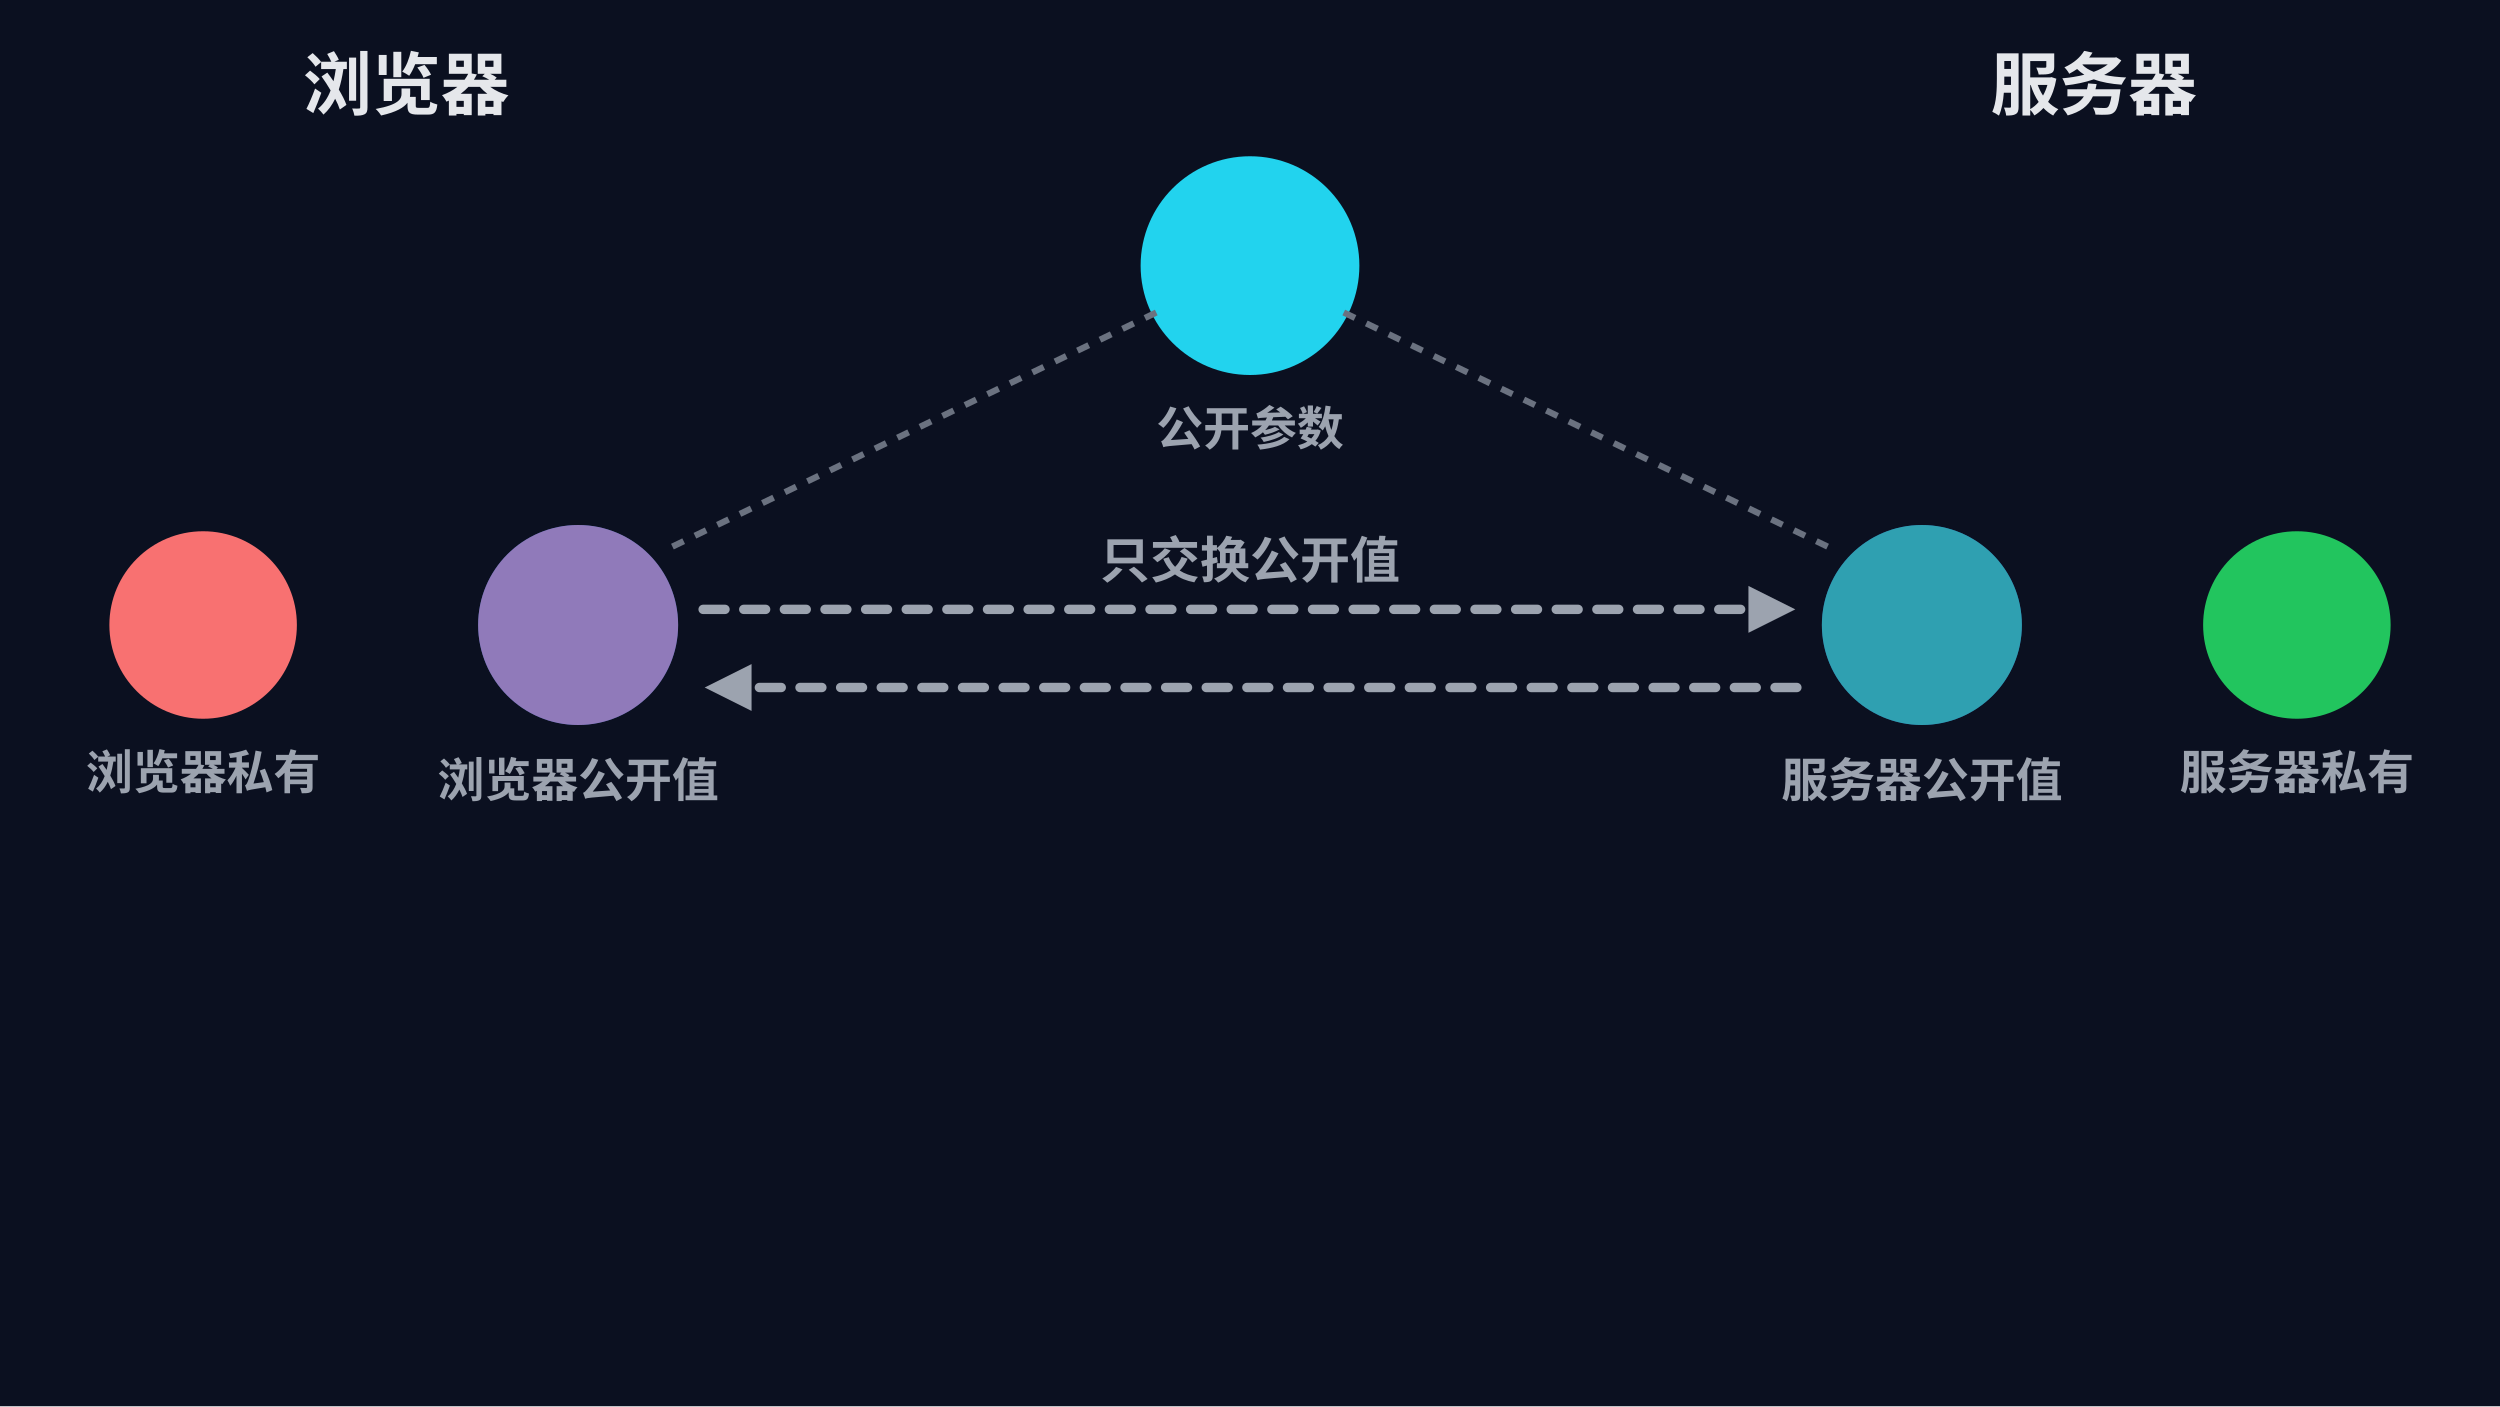
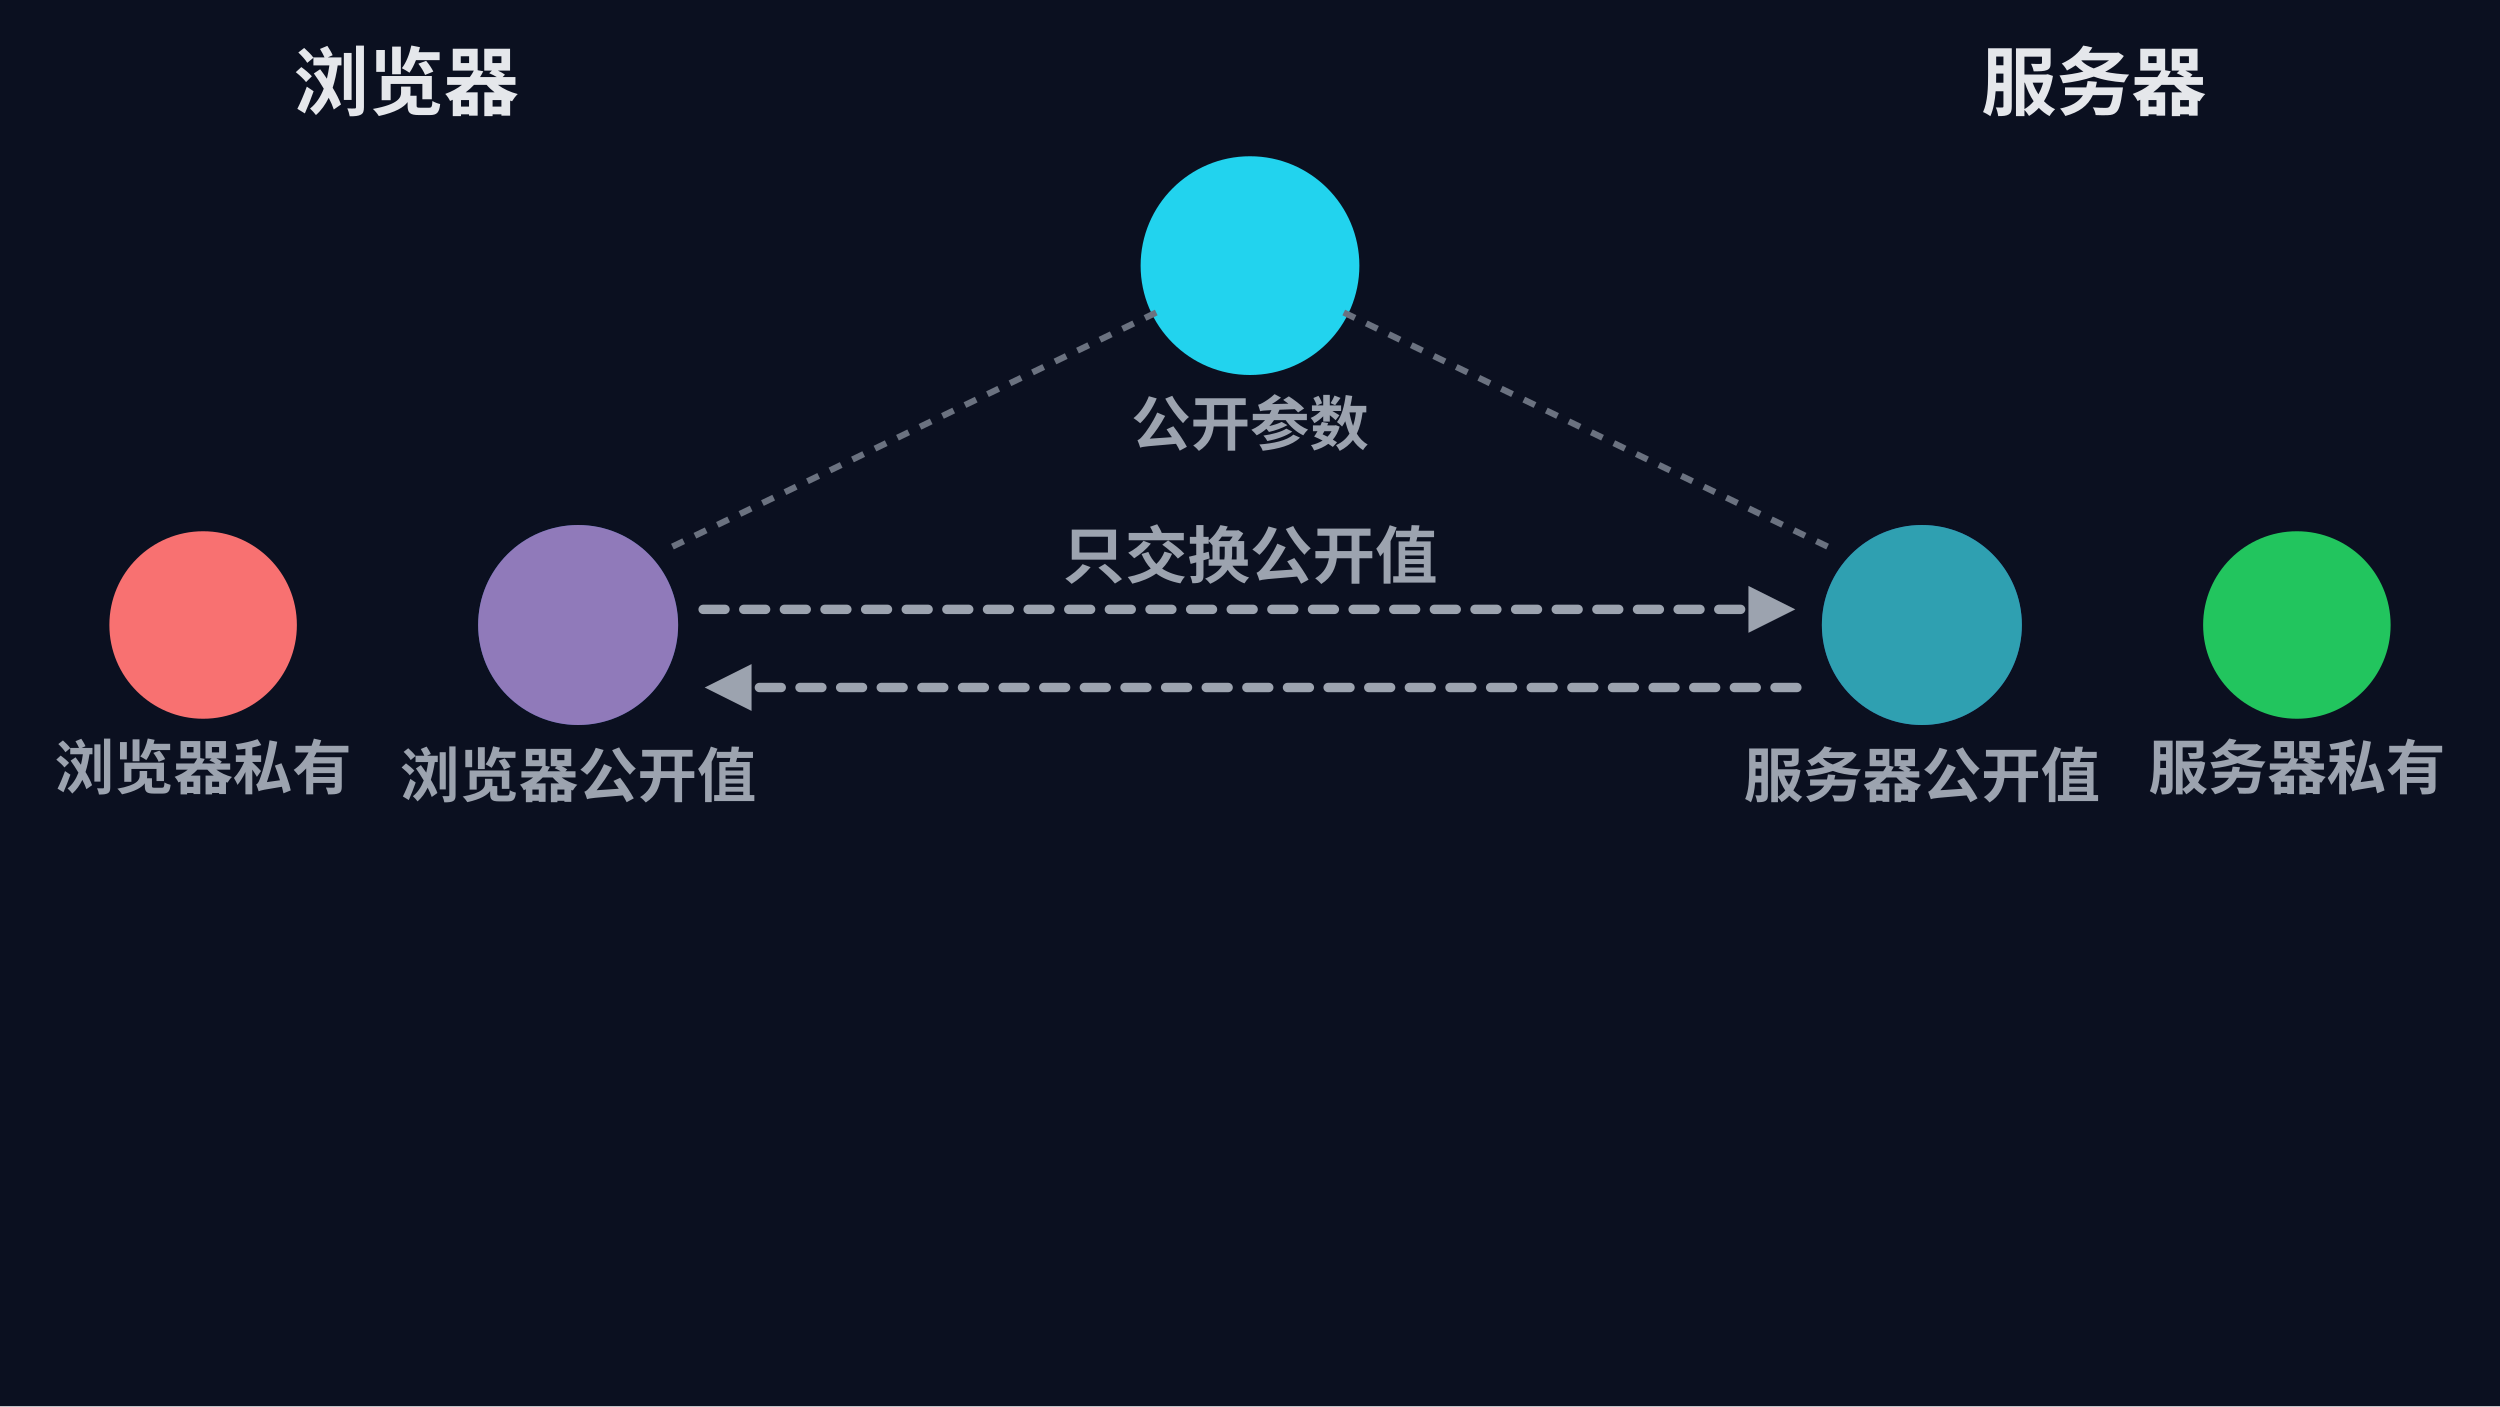
<svg xmlns="http://www.w3.org/2000/svg" viewBox="0 0 1600 900" width="1600" height="900">
  <rect width="1600" height="900" fill="#0B1020" />
  <defs>
    <marker id="ah" viewBox="0 0 10 10" refX="7" refY="5" markerWidth="5" markerHeight="5" orient="auto">
      <path d="M0 0 L10 5 L0 10z" fill="#9CA3AF" />
    </marker>
  </defs>
-   <text x="260" y="70" text-anchor="middle" font-family="system-ui, -apple-system, 'PingFang SC', 'Noto Sans CJK SC', sans-serif" font-size="44" font-weight="600" fill="#E5E7EB">浏览器</text>
-   <text x="1340" y="70" text-anchor="middle" font-family="system-ui, -apple-system, 'PingFang SC', 'Noto Sans CJK SC', sans-serif" font-size="44" font-weight="600" fill="#E5E7EB">服务器</text>
+   <text x="260" y="70" text-anchor="middle" font-family="system-ui, -apple-system, 'PingFang SC', 'Noto Sans CJK SC', sans-serif" font-size="48" font-weight="600" fill="#E5E7EB">浏览器</text>
+   <text x="1340" y="70" text-anchor="middle" font-family="system-ui, -apple-system, 'PingFang SC', 'Noto Sans CJK SC', sans-serif" font-size="48" font-weight="600" fill="#E5E7EB">服务器</text>
  <g id="shared-param">
    <circle id="param" cx="800" cy="170" r="70" fill="#22D3EE" />
-     <text x="800" y="285" text-anchor="middle" font-family="system-ui, -apple-system, 'PingFang SC', 'Noto Sans CJK SC', sans-serif" font-size="30" font-weight="600" fill="#9CA3AF">公开参数</text>
+     <text x="800" y="285" text-anchor="middle" font-family="system-ui, -apple-system, 'PingFang SC', 'Noto Sans CJK SC', sans-serif" font-size="38" font-weight="600" fill="#9CA3AF">公开参数</text>
  </g>
  <g id="left-secret">
    <circle id="a-secret" cx="130" cy="400" r="60" fill="#F87171" />
-     <text x="130" y="505" text-anchor="middle" font-family="system-ui, -apple-system, 'PingFang SC', 'Noto Sans CJK SC', sans-serif" font-size="30" font-weight="600" fill="#9CA3AF">浏览器私有</text>
+     <text x="130" y="505" text-anchor="middle" font-family="system-ui, -apple-system, 'PingFang SC', 'Noto Sans CJK SC', sans-serif" font-size="38" font-weight="600" fill="#9CA3AF">浏览器私有</text>
  </g>
  <g id="right-secret">
    <circle id="b-secret" cx="1470" cy="400" r="60" fill="#22C55E" />
-     <text x="1470" y="505" text-anchor="middle" font-family="system-ui, -apple-system, 'PingFang SC', 'Noto Sans CJK SC', sans-serif" font-size="30" font-weight="600" fill="#9CA3AF">服务器私有</text>
+     <text x="1470" y="505" text-anchor="middle" font-family="system-ui, -apple-system, 'PingFang SC', 'Noto Sans CJK SC', sans-serif" font-size="38" font-weight="600" fill="#9CA3AF">服务器私有</text>
  </g>
  <g id="mix" stroke="#6B7280" stroke-width="4" stroke-dasharray="8 8" fill="none">
    <path d="M740 200 L430 350" />
    <path d="M860 200 L1170 350" />
  </g>
  <g id="left-public">
    <circle id="a-pub" cx="370" cy="400" r="64" fill="#3B82F6" />
    <circle cx="370" cy="400" r="64" fill="#F87171" opacity="0.45" />
-     <text x="370" y="510" text-anchor="middle" font-family="system-ui, -apple-system, 'PingFang SC', 'Noto Sans CJK SC', sans-serif" font-size="30" font-weight="600" fill="#9CA3AF">浏览器公开值</text>
+     <text x="370" y="510" text-anchor="middle" font-family="system-ui, -apple-system, 'PingFang SC', 'Noto Sans CJK SC', sans-serif" font-size="38" font-weight="600" fill="#9CA3AF">浏览器公开值</text>
  </g>
  <g id="right-public">
    <circle id="b-pub" cx="1230" cy="400" r="64" fill="#3B82F6" />
    <circle cx="1230" cy="400" r="64" fill="#22C55E" opacity="0.45" />
-     <text x="1230" y="510" text-anchor="middle" font-family="system-ui, -apple-system, 'PingFang SC', 'Noto Sans CJK SC', sans-serif" font-size="30" font-weight="600" fill="#9CA3AF">服务器公开值</text>
+     <text x="1230" y="510" text-anchor="middle" font-family="system-ui, -apple-system, 'PingFang SC', 'Noto Sans CJK SC', sans-serif" font-size="38" font-weight="600" fill="#9CA3AF">服务器公开值</text>
  </g>
  <g id="exchange" stroke-dasharray="14 12">
    <path d="M450 390 L1140 390" stroke="#9CA3AF" stroke-width="6" stroke-linecap="round" marker-end="url(#ah)" />
    <path d="M1150 440 L460 440" stroke="#9CA3AF" stroke-width="6" stroke-linecap="round" marker-end="url(#ah)" />
  </g>
-   <text x="800" y="370" text-anchor="middle" font-family="system-ui, -apple-system, 'PingFang SC', 'Noto Sans CJK SC', sans-serif" font-size="32" font-weight="600" fill="#9CA3AF">只交换公开值</text>
+   <text x="800" y="370" text-anchor="middle" font-family="system-ui, -apple-system, 'PingFang SC', 'Noto Sans CJK SC', sans-serif" font-size="40" font-weight="600" fill="#9CA3AF">只交换公开值</text>
</svg>
